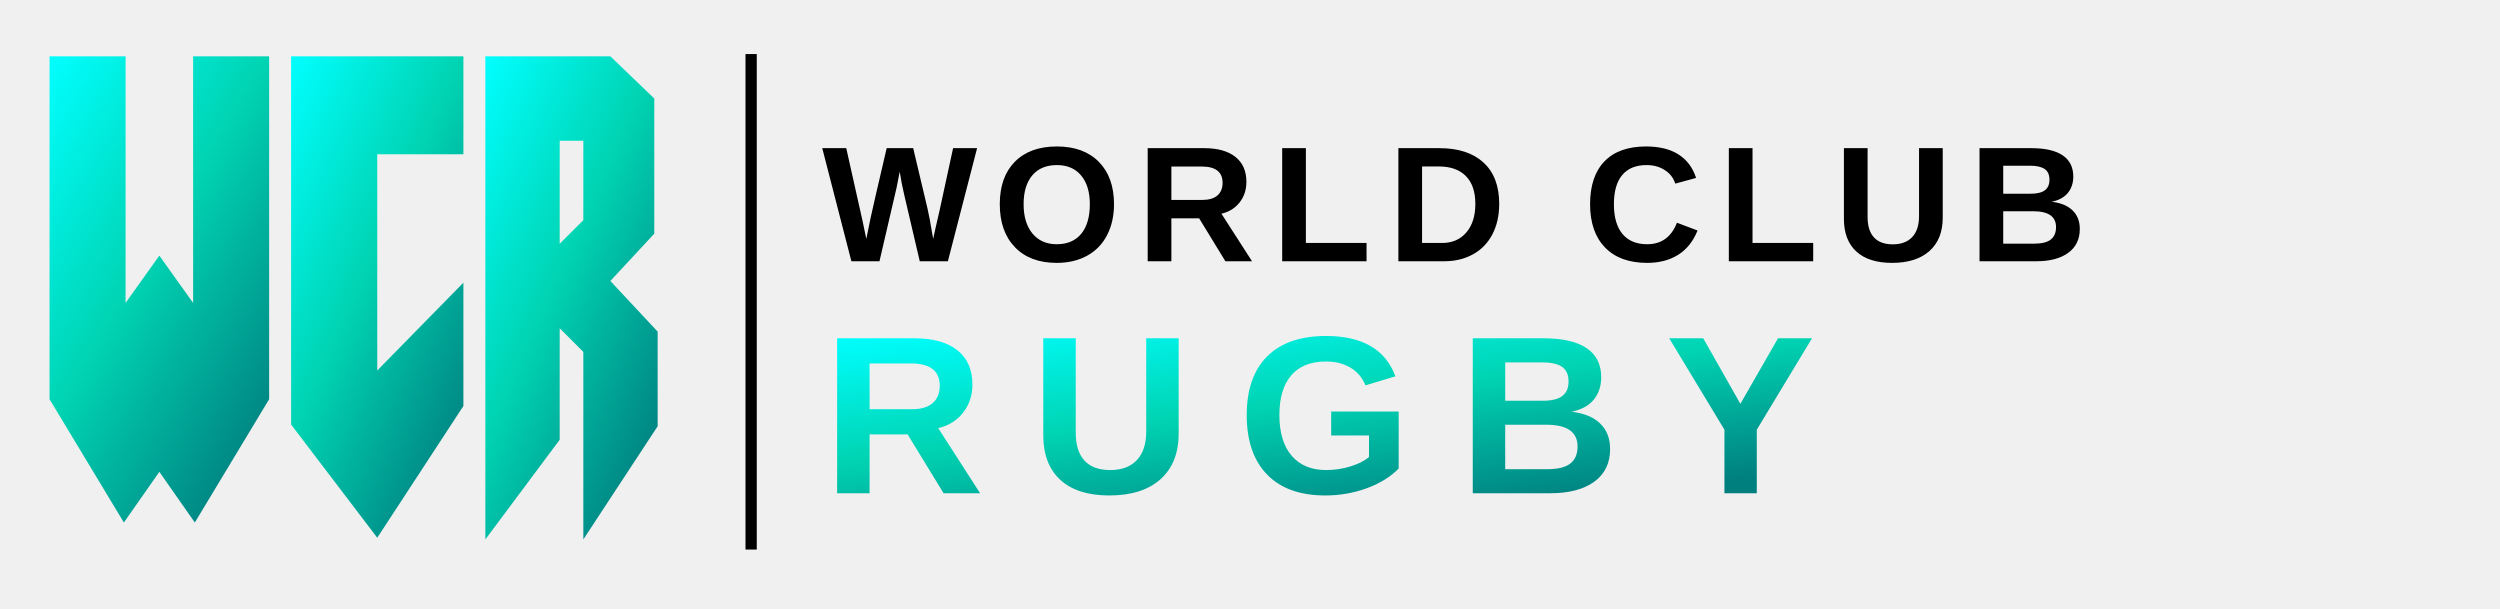
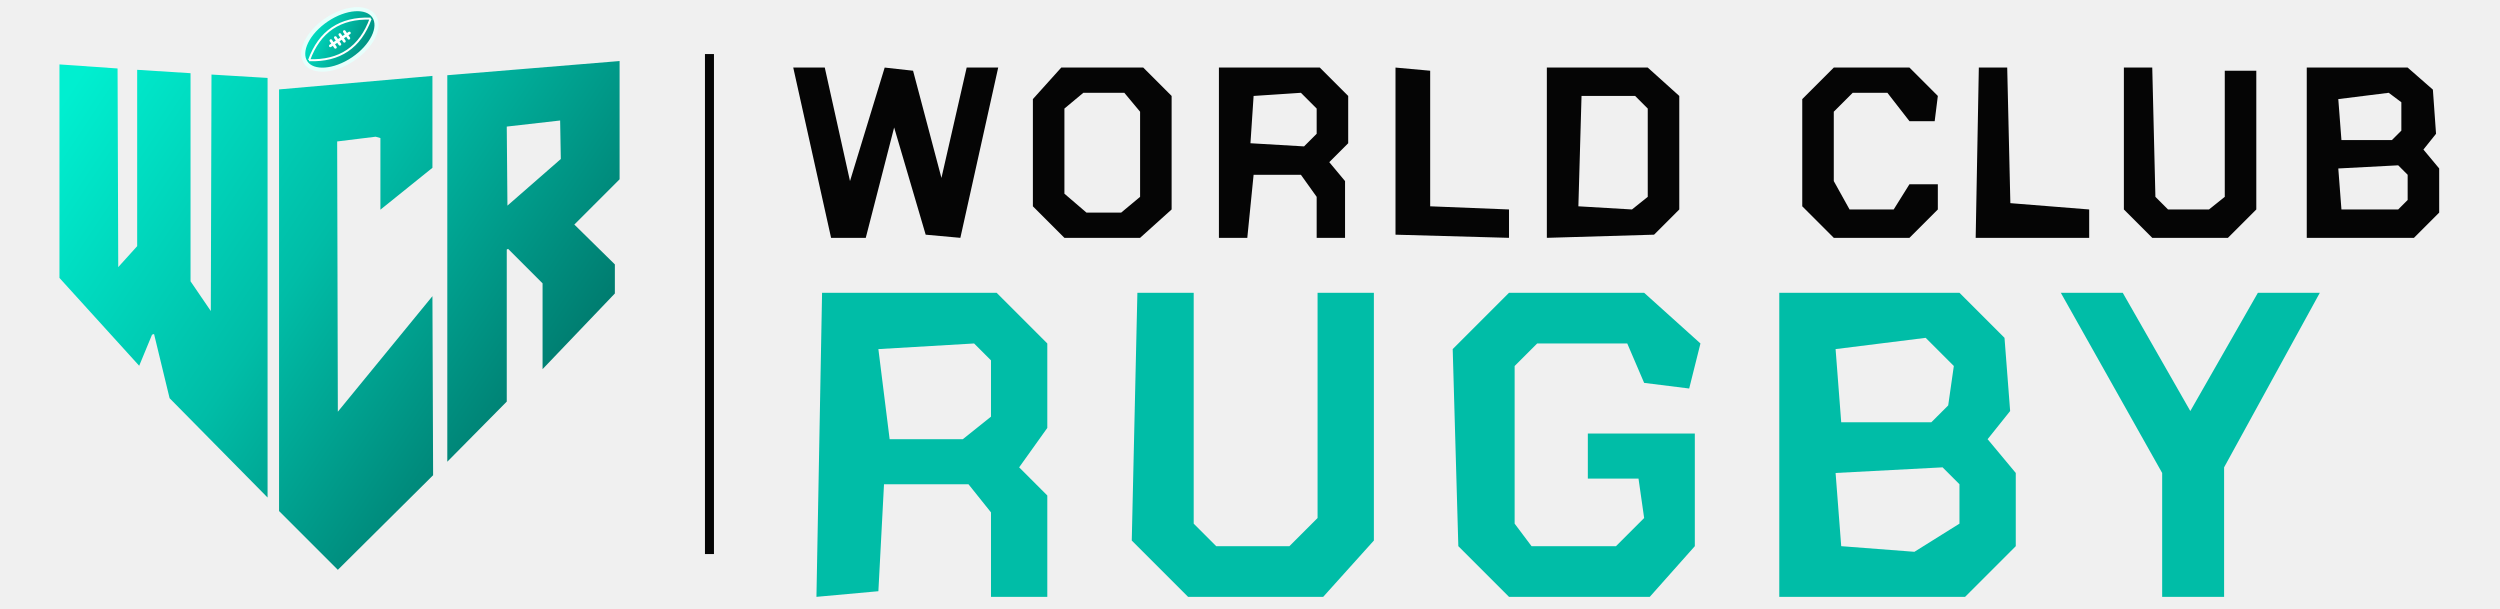
- <svg xmlns="http://www.w3.org/2000/svg" role="img" aria-label="WCR World Club Rugby logo" viewBox="0 0 1110 270">
+ <svg xmlns="http://www.w3.org/2000/svg" role="img" aria-label="World Club Rugby horizontal logo" viewBox="0 0 1110 270">
  <defs>
-     <linearGradient id="grad" x1="0" y1="0" x2="0.8" y2="1">
-       <stop offset="0%" stop-color="#00FFFF" />
-       <stop offset="48%" stop-color="#00D4B3" />
-       <stop offset="100%" stop-color="#007F7F" />
+     <linearGradient id="teal" gradientUnits="userSpaceOnUse" x1="170" y1="430" x2="970" y2="960">
+       <stop stop-color="#00efd0" />
+       <stop offset=".45" stop-color="#00bda7" />
+       <stop offset="1" stop-color="#00695f" />
+     </linearGradient>
+     <linearGradient id="bg" x2="1" y2="1">
+       <stop stop-color="#00efd0" />
+       <stop offset="1" stop-color="#007f73" />
    </linearGradient>
  </defs>
-   <svg x="7" y="5" width="300" height="250" viewBox="0 0 400 330">
-     <g fill="url(#grad)">
-       <path d="M20 25H65V171L85 143L105 171V25H150V228L106 301L85 271L64 301L20 228Z" />
-       <path d="M163 25H265V83H214V211L265 159V232L214 310L163 243Z" />
-       <path fill-rule="evenodd" d="M278 25H352L378 50V130L352 158L380 188V244L336 311V200L322 186V252L278 311ZM322 75V136L336 122V75Z" />
+   <g transform="translate(-18 -92) scale(.30)">
+     <g transform="translate(563 365) rotate(-34)">
+       <ellipse rx="61" ry="35" fill="url(#bg)" stroke="#e7fffc" stroke-width="6" />
+       <path d="M-55 0Q0-40 55 0M-55 0Q0 40 55 0" stroke="#fff" stroke-width="3" fill="none" />
+       <path d="M-17 0H17M-12-6V6M-4-6V6M4-6V6M12-6V6" stroke="white" stroke-width="4" stroke-linecap="round" />
    </g>
-   </svg>
-   <rect x="331" y="24" width="5" height="220" fill="black" />
-   <text x="365" y="116" font-family="Arial Black,Arial,sans-serif" font-weight="900" font-size="73" letter-spacing="7" fill="black">WORLD CLUB</text>
-   <text x="365" y="219" font-family="Arial Black,Arial,sans-serif" font-weight="900" font-size="100" letter-spacing="20" fill="url(#grad)">RUGBY</text>
+     <g fill="url(#teal)">
+       <path fill-rule="evenodd" d="M889,485L890,542L811,611L810,494Z M700,419L473,439L473,1063L560,1150L701,1010L700,745L560,916L559,516L616,509L623,511L623,617L700,555Z M148,402L148,718L266,848L285,802L288,801L311,896L456,1043L456,422L373,417L372,767L342,723L342,415L263,410L263,671L235,702L234,408Z M977,397L722,418L722,990L810,901L810,676L812,675L863,726L863,853L970,741L970,698L910,639L977,572Z" />
+     </g>
+   </g>
+   <path d="M315 24V246" stroke="#050505" stroke-width="4" />
+   <defs>
+     <clipPath id="worldclub">
+       <rect x="140" y="240" width="540" height="75" />
+     </clipPath>
+     <clipPath id="rugby">
+       <rect x="700" y="240" width="285" height="75" />
+     </clipPath>
+   </defs>
+   <g transform="translate(145 -320) scale(1.4)" fill="#050505">
+     <g clip-path="url(#worldclub)">
+       <path fill-rule="evenodd" d="M890,282L909,281L912,284L912,291L904,296L891,295Z M638,282L657,281L660,284L660,292L657,295L639,295Z M720,260L737,259L740,262L740,272L735,276L722,276Z M398,259L415,259L419,263L419,291L414,295L397,294Z M890,260L906,258L911,263L910,270L907,273L891,273Z M638,260L654,258L658,261L658,270L655,273L639,273Z M314,263L314,271L310,275L293,274L294,259L309,258Z M240,258L253,258L258,264L258,291L252,296L241,296L234,290L234,263Z M930,250L948,282L948,304L959,304L959,281L976,250L965,250L953,271L941,250Z M880,250L880,304L913,304L922,295L922,282L917,276L921,271L920,258L912,250Z M832,250L822,260L823,295L832,304L857,304L865,295L865,275L846,275L846,283L855,283L856,290L851,295L836,295L833,291L833,263L837,259L853,259L856,266L864,267L866,259L856,250Z M766,250L765,294L775,304L799,304L808,294L808,250L798,250L798,290L793,295L780,295L776,291L776,250Z M710,250L709,304L720,303L721,284L736,284L740,289L740,304L750,304L750,286L745,281L750,274L750,259L741,250Z M628,250L628,304L662,304L670,296L670,282L665,276L669,271L668,257L660,250Z M570,250L570,295L579,304L603,304L612,295L612,251L602,251L602,291L597,295L584,295L580,291L579,250Z M524,250L523,304L559,304L559,295L534,293L533,250Z M478,250L468,260L468,294L478,304L502,304L511,295L511,287L502,287L497,295L483,295L478,286L478,264L484,258L495,258L502,267L510,267L511,259L502,250Z M387,250L387,304L421,303L429,295L429,259L419,250Z M339,250L339,303L375,304L375,295L350,294L350,251Z M283,250L283,304L292,304L294,284L309,284L314,291L314,304L323,304L323,286L318,280L324,274L324,259L315,250Z M233,250L224,260L224,294L234,304L258,304L268,295L268,259L259,250Z M148,250L160,304L171,304L180,269L190,303L201,304L213,250L203,250L195,285L186,251L177,250L166,286L158,250Z" />
+     </g>
+   </g>
+   <g transform="translate(-1410 -495) scale(2.5)" fill="#00bda7">
+     <g clip-path="url(#rugby)">
+       <path fill-rule="evenodd" d="M890,282L909,281L912,284L912,291L904,296L891,295Z M638,282L657,281L660,284L660,292L657,295L639,295Z M720,260L737,259L740,262L740,272L735,276L722,276Z M398,259L415,259L419,263L419,291L414,295L397,294Z M890,260L906,258L911,263L910,270L907,273L891,273Z M638,260L654,258L658,261L658,270L655,273L639,273Z M314,263L314,271L310,275L293,274L294,259L309,258Z M240,258L253,258L258,264L258,291L252,296L241,296L234,290L234,263Z M930,250L948,282L948,304L959,304L959,281L976,250L965,250L953,271L941,250Z M880,250L880,304L913,304L922,295L922,282L917,276L921,271L920,258L912,250Z M832,250L822,260L823,295L832,304L857,304L865,295L865,275L846,275L846,283L855,283L856,290L851,295L836,295L833,291L833,263L837,259L853,259L856,266L864,267L866,259L856,250Z M766,250L765,294L775,304L799,304L808,294L808,250L798,250L798,290L793,295L780,295L776,291L776,250Z M710,250L709,304L720,303L721,284L736,284L740,289L740,304L750,304L750,286L745,281L750,274L750,259L741,250Z M628,250L628,304L662,304L670,296L670,282L665,276L669,271L668,257L660,250Z M570,250L570,295L579,304L603,304L612,295L612,251L602,251L602,291L597,295L584,295L580,291L579,250Z M524,250L523,304L559,304L559,295L534,293L533,250Z M478,250L468,260L468,294L478,304L502,304L511,295L511,287L502,287L497,295L483,295L478,286L478,264L484,258L495,258L502,267L510,267L511,259L502,250Z M387,250L387,304L421,303L429,295L429,259L419,250Z M339,250L339,303L375,304L375,295L350,294L350,251Z M283,250L283,304L292,304L294,284L309,284L314,291L314,304L323,304L323,286L318,280L324,274L324,259L315,250Z M233,250L224,260L224,294L234,304L258,304L268,295L268,259L259,250Z M148,250L160,304L171,304L180,269L190,303L201,304L213,250L203,250L195,285L186,251L177,250L166,286L158,250Z" />
+     </g>
+   </g>
</svg>
